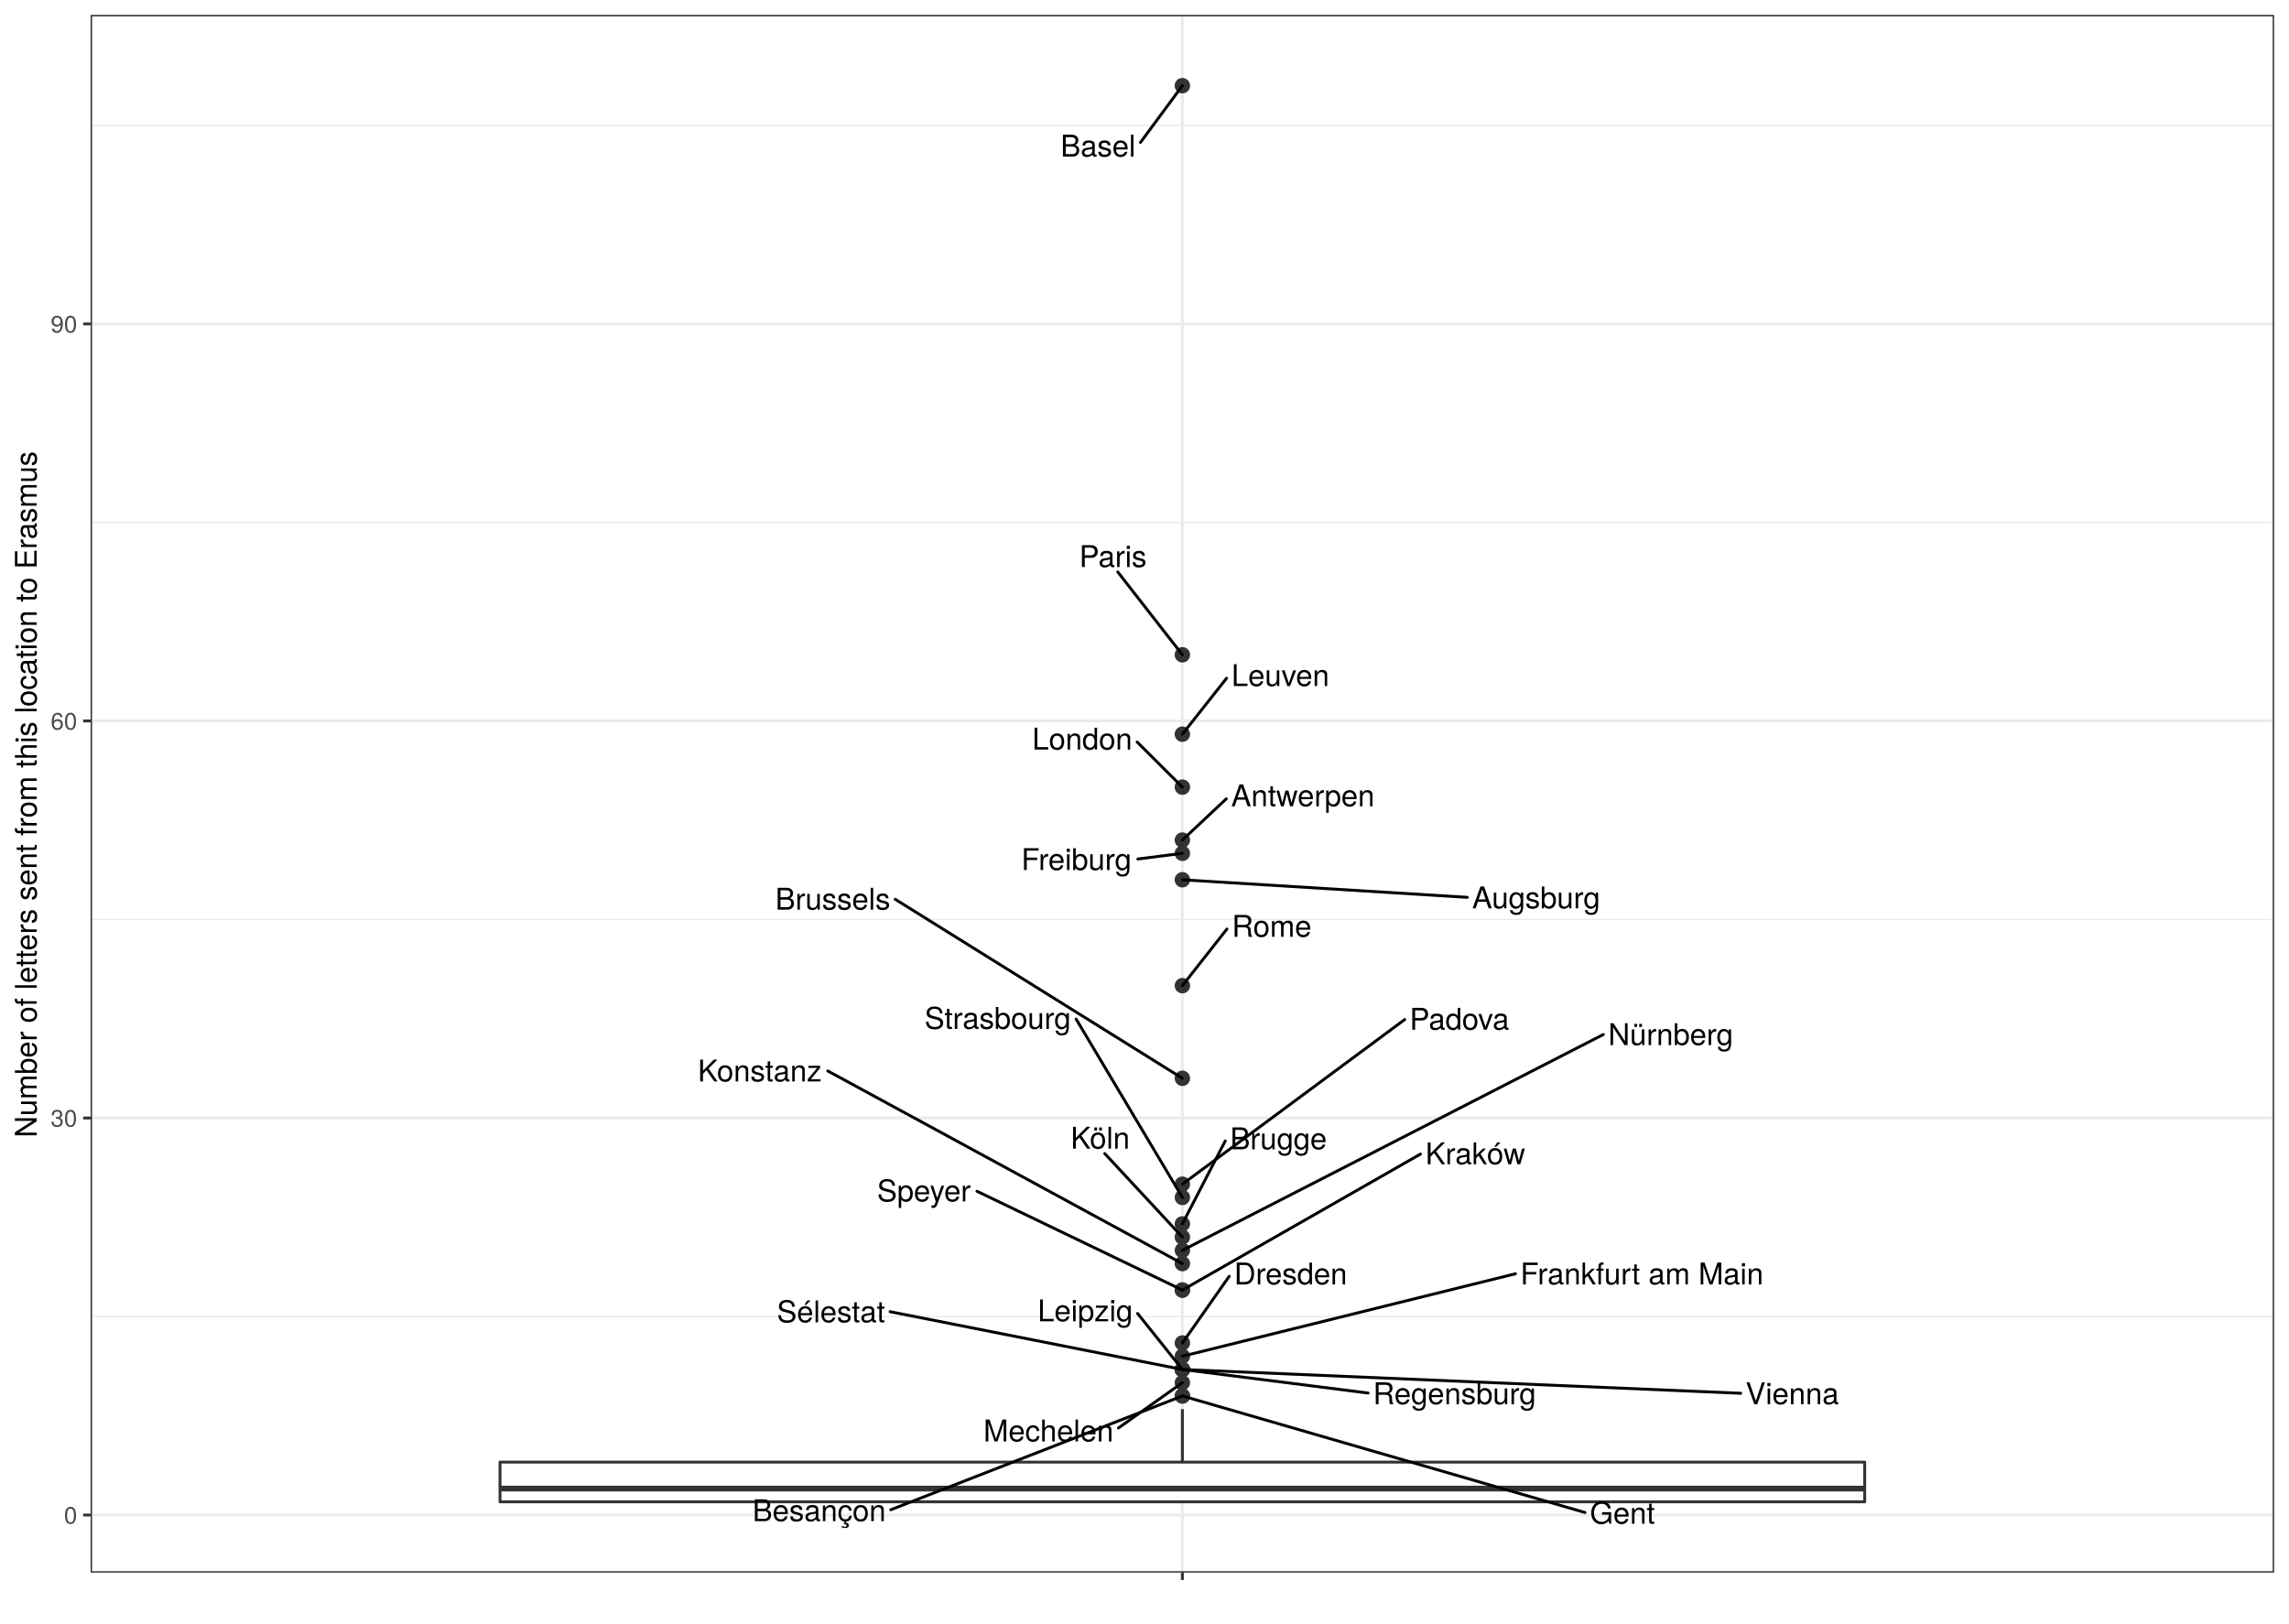
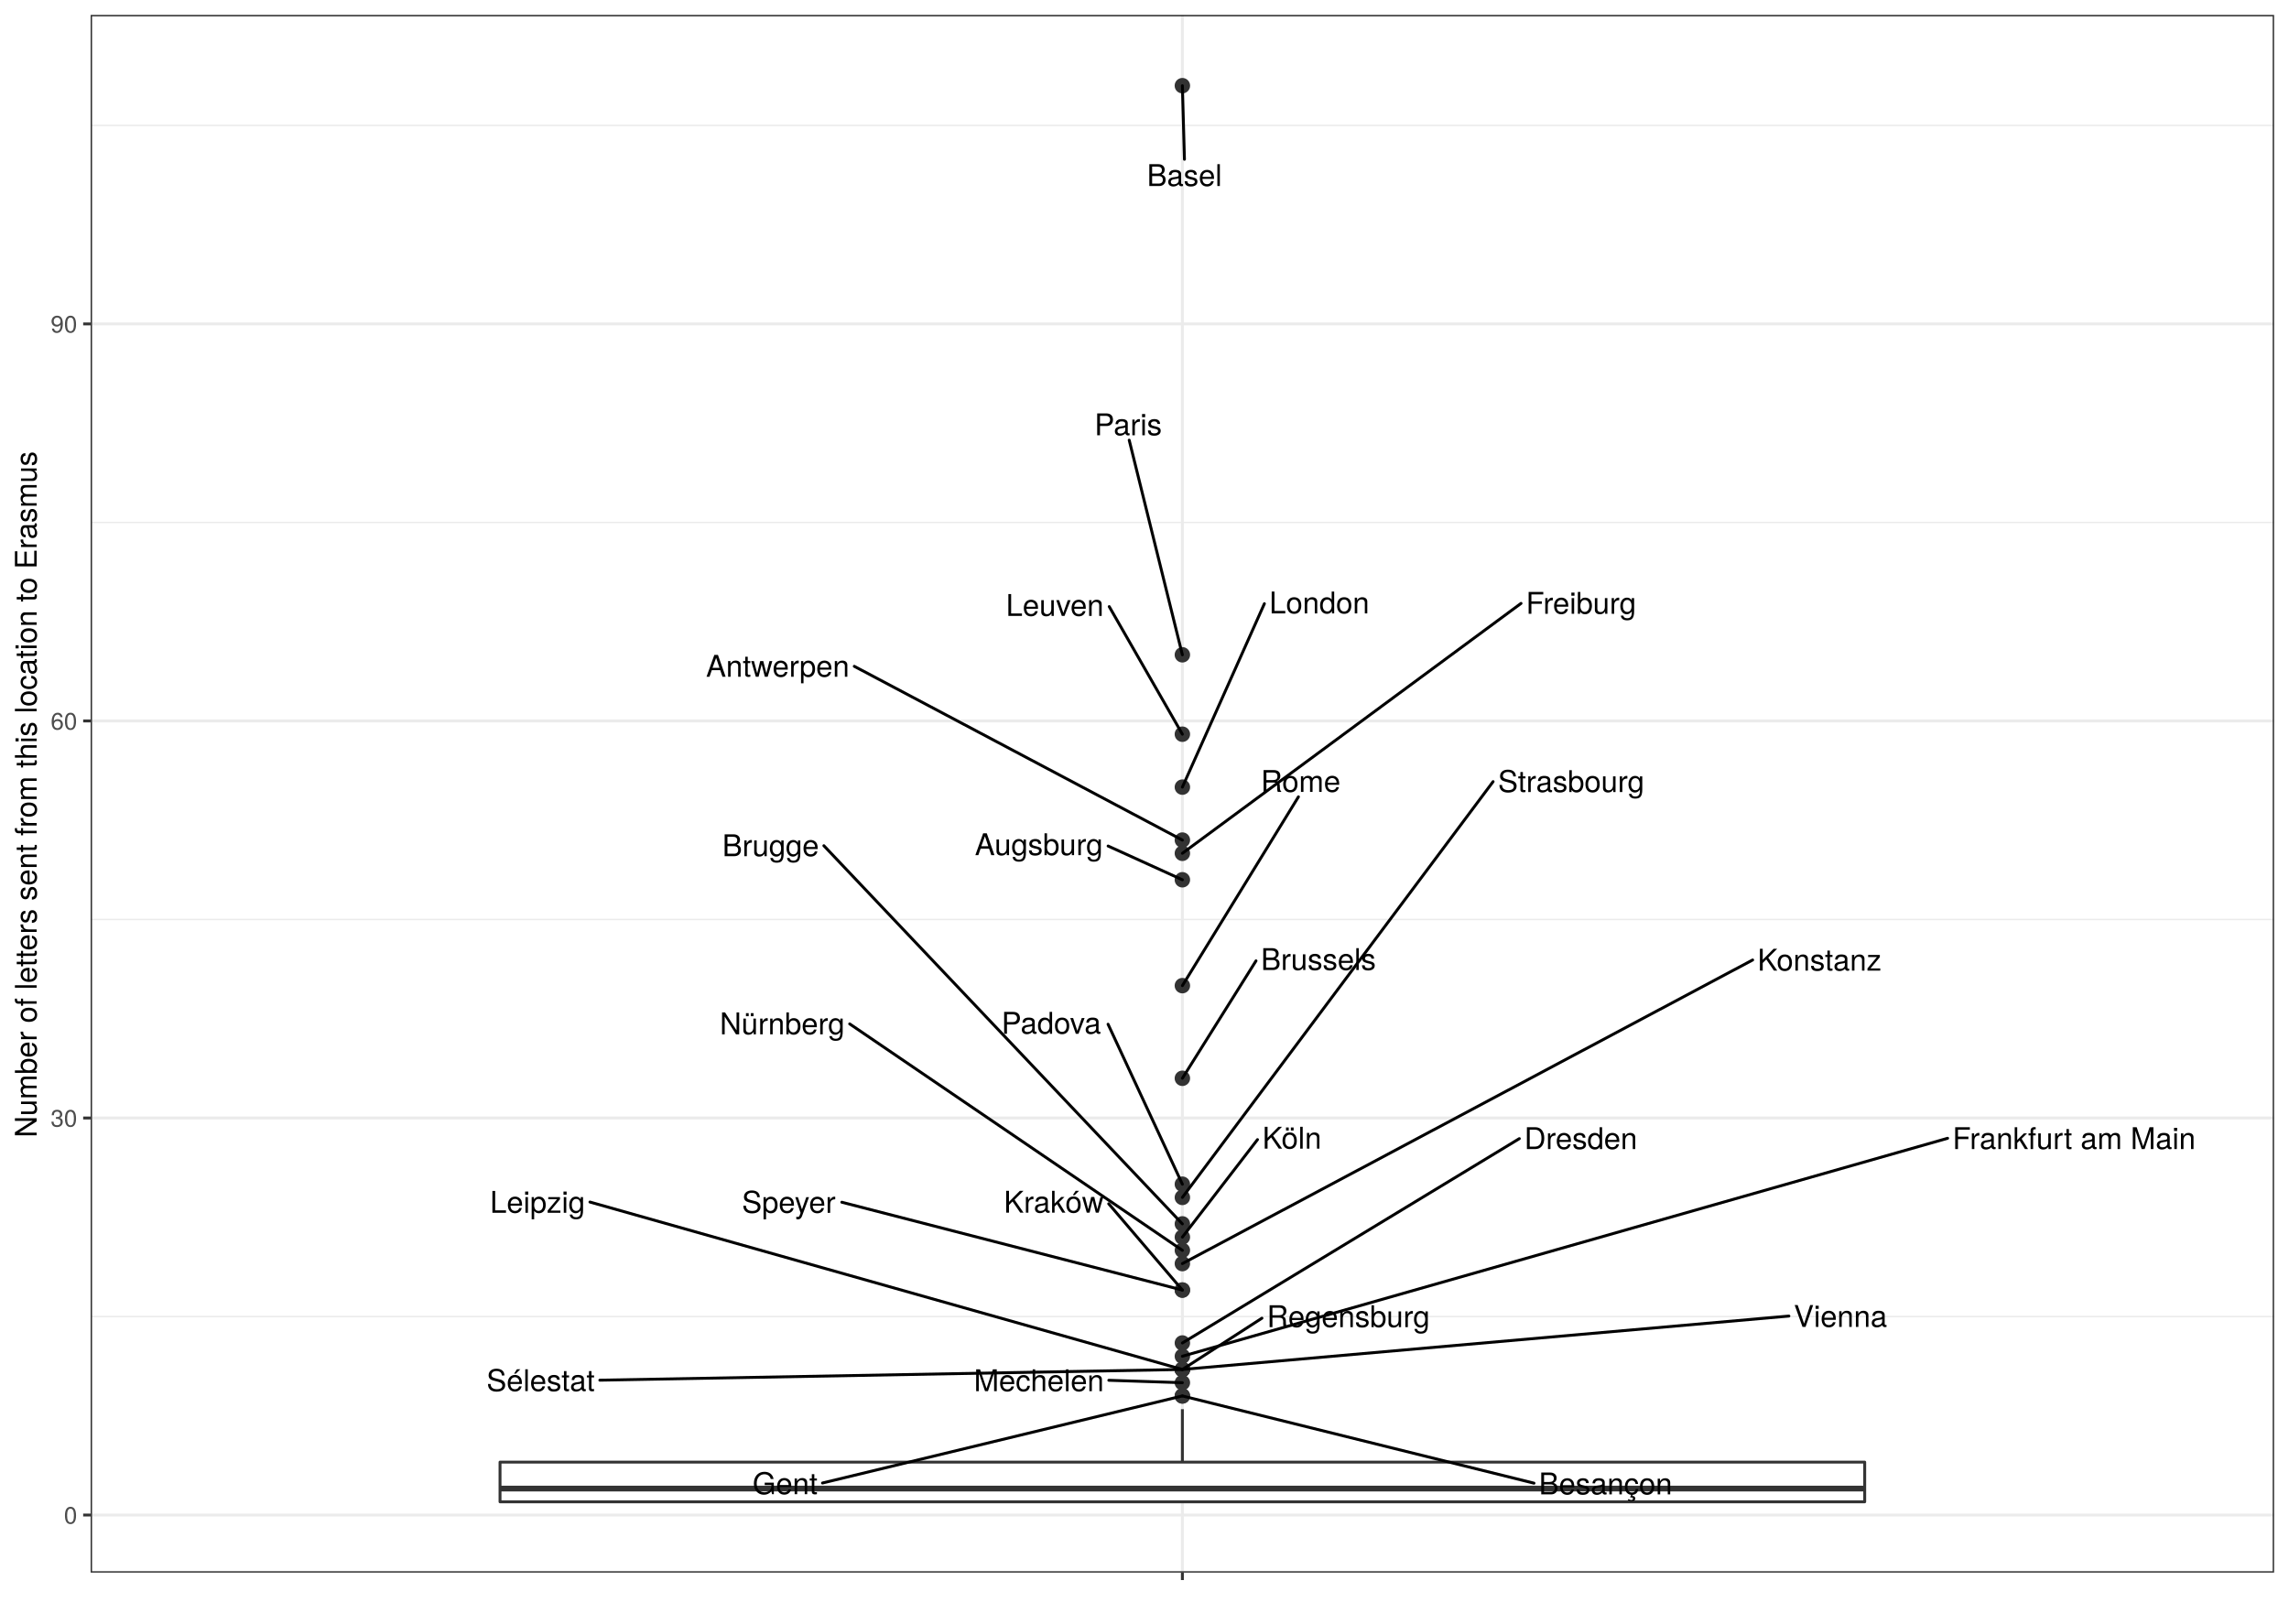
<svg xmlns="http://www.w3.org/2000/svg" viewBox="0 0 842.40 597.60">
  <defs>
    <style type="text/css">
    line, polyline, polygon, path, rect, circle {
      fill: none;
      stroke: #000000;
      stroke-linecap: round;
      stroke-linejoin: round;
      stroke-miterlimit: 10.00;
    }
  </style>
  </defs>
  <rect width="100%" height="100%" style="stroke: none; fill: #FFFFFF;" />
  <rect x="0.00" y="-0" width="842.40" height="597.60" style="stroke-width: 1.07; stroke: #FFFFFF; fill: #FFFFFF;" />
  <defs>
    <clipPath id="cpMzMuMzV8ODM2LjkyfDU3OC44Nnw1LjQ4">
      <rect x="33.35" y="5.48" width="803.57" height="573.38" />
    </clipPath>
  </defs>
  <rect x="33.35" y="5.48" width="803.57" height="573.38" style="stroke-width: 1.07; stroke: none; fill: #FFFFFF;" clip-path="url(#cpMzMuMzV8ODM2LjkyfDU3OC44Nnw1LjQ4)" />
  <polyline points="33.35,484.59 836.92,484.59 " style="stroke-width: 0.53; stroke: #EBEBEB; stroke-linecap: butt;" clip-path="url(#cpMzMuMzV8ODM2LjkyfDU3OC44Nnw1LjQ4)" />
  <polyline points="33.35,338.45 836.92,338.45 " style="stroke-width: 0.53; stroke: #EBEBEB; stroke-linecap: butt;" clip-path="url(#cpMzMuMzV8ODM2LjkyfDU3OC44Nnw1LjQ4)" />
  <polyline points="33.35,192.30 836.92,192.30 " style="stroke-width: 0.53; stroke: #EBEBEB; stroke-linecap: butt;" clip-path="url(#cpMzMuMzV8ODM2LjkyfDU3OC44Nnw1LjQ4)" />
  <polyline points="33.35,46.16 836.92,46.16 " style="stroke-width: 0.53; stroke: #EBEBEB; stroke-linecap: butt;" clip-path="url(#cpMzMuMzV8ODM2LjkyfDU3OC44Nnw1LjQ4)" />
  <polyline points="33.35,557.66 836.92,557.66 " style="stroke-width: 1.07; stroke: #EBEBEB; stroke-linecap: butt;" clip-path="url(#cpMzMuMzV8ODM2LjkyfDU3OC44Nnw1LjQ4)" />
  <polyline points="33.35,411.52 836.92,411.52 " style="stroke-width: 1.07; stroke: #EBEBEB; stroke-linecap: butt;" clip-path="url(#cpMzMuMzV8ODM2LjkyfDU3OC44Nnw1LjQ4)" />
  <polyline points="33.35,265.37 836.92,265.37 " style="stroke-width: 1.07; stroke: #EBEBEB; stroke-linecap: butt;" clip-path="url(#cpMzMuMzV8ODM2LjkyfDU3OC44Nnw1LjQ4)" />
  <polyline points="33.35,119.23 836.92,119.23 " style="stroke-width: 1.07; stroke: #EBEBEB; stroke-linecap: butt;" clip-path="url(#cpMzMuMzV8ODM2LjkyfDU3OC44Nnw1LjQ4)" />
  <polyline points="435.14,578.86 435.14,5.48 " style="stroke-width: 1.07; stroke: #EBEBEB; stroke-linecap: butt;" clip-path="url(#cpMzMuMzV8ODM2LjkyfDU3OC44Nnw1LjQ4)" />
  <circle cx="435.14" cy="31.54" r="2.49" style="stroke-width: 0.71; stroke: #333333; fill: #333333;" clip-path="url(#cpMzMuMzV8ODM2LjkyfDU3OC44Nnw1LjQ4)" />
  <circle cx="435.14" cy="241.02" r="2.49" style="stroke-width: 0.71; stroke: #333333; fill: #333333;" clip-path="url(#cpMzMuMzV8ODM2LjkyfDU3OC44Nnw1LjQ4)" />
  <circle cx="435.14" cy="270.25" r="2.49" style="stroke-width: 0.71; stroke: #333333; fill: #333333;" clip-path="url(#cpMzMuMzV8ODM2LjkyfDU3OC44Nnw1LjQ4)" />
  <circle cx="435.14" cy="289.73" r="2.49" style="stroke-width: 0.71; stroke: #333333; fill: #333333;" clip-path="url(#cpMzMuMzV8ODM2LjkyfDU3OC44Nnw1LjQ4)" />
  <circle cx="435.14" cy="309.22" r="2.49" style="stroke-width: 0.71; stroke: #333333; fill: #333333;" clip-path="url(#cpMzMuMzV8ODM2LjkyfDU3OC44Nnw1LjQ4)" />
  <circle cx="435.14" cy="314.09" r="2.49" style="stroke-width: 0.71; stroke: #333333; fill: #333333;" clip-path="url(#cpMzMuMzV8ODM2LjkyfDU3OC44Nnw1LjQ4)" />
  <circle cx="435.14" cy="323.83" r="2.49" style="stroke-width: 0.71; stroke: #333333; fill: #333333;" clip-path="url(#cpMzMuMzV8ODM2LjkyfDU3OC44Nnw1LjQ4)" />
  <circle cx="435.14" cy="362.80" r="2.49" style="stroke-width: 0.71; stroke: #333333; fill: #333333;" clip-path="url(#cpMzMuMzV8ODM2LjkyfDU3OC44Nnw1LjQ4)" />
  <circle cx="435.14" cy="396.90" r="2.49" style="stroke-width: 0.71; stroke: #333333; fill: #333333;" clip-path="url(#cpMzMuMzV8ODM2LjkyfDU3OC44Nnw1LjQ4)" />
  <circle cx="435.14" cy="435.88" r="2.49" style="stroke-width: 0.71; stroke: #333333; fill: #333333;" clip-path="url(#cpMzMuMzV8ODM2LjkyfDU3OC44Nnw1LjQ4)" />
  <circle cx="435.14" cy="440.75" r="2.49" style="stroke-width: 0.71; stroke: #333333; fill: #333333;" clip-path="url(#cpMzMuMzV8ODM2LjkyfDU3OC44Nnw1LjQ4)" />
  <circle cx="435.14" cy="450.49" r="2.49" style="stroke-width: 0.71; stroke: #333333; fill: #333333;" clip-path="url(#cpMzMuMzV8ODM2LjkyfDU3OC44Nnw1LjQ4)" />
  <circle cx="435.14" cy="455.36" r="2.49" style="stroke-width: 0.71; stroke: #333333; fill: #333333;" clip-path="url(#cpMzMuMzV8ODM2LjkyfDU3OC44Nnw1LjQ4)" />
  <circle cx="435.14" cy="460.23" r="2.49" style="stroke-width: 0.71; stroke: #333333; fill: #333333;" clip-path="url(#cpMzMuMzV8ODM2LjkyfDU3OC44Nnw1LjQ4)" />
  <circle cx="435.14" cy="465.11" r="2.49" style="stroke-width: 0.71; stroke: #333333; fill: #333333;" clip-path="url(#cpMzMuMzV8ODM2LjkyfDU3OC44Nnw1LjQ4)" />
  <circle cx="435.14" cy="474.85" r="2.49" style="stroke-width: 0.71; stroke: #333333; fill: #333333;" clip-path="url(#cpMzMuMzV8ODM2LjkyfDU3OC44Nnw1LjQ4)" />
  <circle cx="435.14" cy="474.85" r="2.49" style="stroke-width: 0.71; stroke: #333333; fill: #333333;" clip-path="url(#cpMzMuMzV8ODM2LjkyfDU3OC44Nnw1LjQ4)" />
  <circle cx="435.14" cy="494.33" r="2.49" style="stroke-width: 0.71; stroke: #333333; fill: #333333;" clip-path="url(#cpMzMuMzV8ODM2LjkyfDU3OC44Nnw1LjQ4)" />
  <circle cx="435.14" cy="499.21" r="2.49" style="stroke-width: 0.71; stroke: #333333; fill: #333333;" clip-path="url(#cpMzMuMzV8ODM2LjkyfDU3OC44Nnw1LjQ4)" />
  <circle cx="435.14" cy="504.08" r="2.49" style="stroke-width: 0.71; stroke: #333333; fill: #333333;" clip-path="url(#cpMzMuMzV8ODM2LjkyfDU3OC44Nnw1LjQ4)" />
  <circle cx="435.14" cy="504.08" r="2.49" style="stroke-width: 0.71; stroke: #333333; fill: #333333;" clip-path="url(#cpMzMuMzV8ODM2LjkyfDU3OC44Nnw1LjQ4)" />
  <circle cx="435.14" cy="504.08" r="2.49" style="stroke-width: 0.71; stroke: #333333; fill: #333333;" clip-path="url(#cpMzMuMzV8ODM2LjkyfDU3OC44Nnw1LjQ4)" />
  <circle cx="435.14" cy="504.08" r="2.49" style="stroke-width: 0.71; stroke: #333333; fill: #333333;" clip-path="url(#cpMzMuMzV8ODM2LjkyfDU3OC44Nnw1LjQ4)" />
  <circle cx="435.14" cy="508.95" r="2.49" style="stroke-width: 0.71; stroke: #333333; fill: #333333;" clip-path="url(#cpMzMuMzV8ODM2LjkyfDU3OC44Nnw1LjQ4)" />
  <circle cx="435.14" cy="513.82" r="2.49" style="stroke-width: 0.71; stroke: #333333; fill: #333333;" clip-path="url(#cpMzMuMzV8ODM2LjkyfDU3OC44Nnw1LjQ4)" />
  <circle cx="435.14" cy="513.82" r="2.49" style="stroke-width: 0.71; stroke: #333333; fill: #333333;" clip-path="url(#cpMzMuMzV8ODM2LjkyfDU3OC44Nnw1LjQ4)" />
  <line x1="435.14" y1="538.18" x2="435.14" y2="518.69" style="stroke-width: 1.07; stroke: #333333; stroke-linecap: butt;" clip-path="url(#cpMzMuMzV8ODM2LjkyfDU3OC44Nnw1LjQ4)" />
  <line x1="435.14" y1="552.79" x2="435.14" y2="552.79" style="stroke-width: 1.07; stroke: #333333; stroke-linecap: butt;" clip-path="url(#cpMzMuMzV8ODM2LjkyfDU3OC44Nnw1LjQ4)" />
  <polygon points="184.02,538.18 184.02,552.79 686.25,552.79 686.25,538.18 184.02,538.18 " style="stroke-width: 1.07; stroke: #333333; fill: #FFFFFF;" clip-path="url(#cpMzMuMzV8ODM2LjkyfDU3OC44Nnw1LjQ4)" />
  <line x1="184.02" y1="547.92" x2="686.25" y2="547.92" style="stroke-width: 2.13; stroke: #333333; stroke-linecap: butt;" clip-path="url(#cpMzMuMzV8ODM2LjkyfDU3OC44Nnw1LjQ4)" />
-   <line x1="419.72" y1="52.42" x2="435.14" y2="31.54" style="stroke-width: 1.07;" clip-path="url(#cpMzMuMzV8ODM2LjkyfDU3OC44Nnw1LjQ4)" />
+   <line x1="435.90" y1="58.63" x2="435.14" y2="31.54" style="stroke-width: 1.07;" clip-path="url(#cpMzMuMzV8ODM2LjkyfDU3OC44Nnw1LjQ4)" />
  <g clip-path="url(#cpMzMuMzV8ODM2LjkyfDU3OC44Nnw1LjQ4)">
-     <text x="390.31" y="57.63" style="font-size: 11.04px; font-family: TeX Gyre Heros;" textLength="27.61px" lengthAdjust="spacingAndGlyphs">Basel</text>
+     <text x="422.10" y="68.48" style="font-size: 11.04px; font-family: TeX Gyre Heros;" textLength="27.61px" lengthAdjust="spacingAndGlyphs">Basel</text>
  </g>
-   <line x1="411.36" y1="210.52" x2="435.14" y2="241.02" style="stroke-width: 1.07;" clip-path="url(#cpMzMuMzV8ODM2LjkyfDU3OC44Nnw1LjQ4)" />
+   <line x1="415.57" y1="162.01" x2="435.14" y2="241.02" style="stroke-width: 1.07;" clip-path="url(#cpMzMuMzV8ODM2LjkyfDU3OC44Nnw1LjQ4)" />
  <g clip-path="url(#cpMzMuMzV8ODM2LjkyfDU3OC44Nnw1LjQ4)">
-     <text x="397.18" y="208.72" style="font-size: 11.04px; font-family: TeX Gyre Heros;" textLength="25.15px" lengthAdjust="spacingAndGlyphs">Paris</text>
+     <text x="402.79" y="160.21" style="font-size: 11.04px; font-family: TeX Gyre Heros;" textLength="25.15px" lengthAdjust="spacingAndGlyphs">Paris</text>
  </g>
-   <line x1="451.40" y1="249.66" x2="435.14" y2="270.25" style="stroke-width: 1.07;" clip-path="url(#cpMzMuMzV8ODM2LjkyfDU3OC44Nnw1LjQ4)" />
+   <line x1="408.22" y1="223.28" x2="435.14" y2="270.25" style="stroke-width: 1.07;" clip-path="url(#cpMzMuMzV8ODM2LjkyfDU3OC44Nnw1LjQ4)" />
  <g clip-path="url(#cpMzMuMzV8ODM2LjkyfDU3OC44Nnw1LjQ4)">
-     <text x="453.20" y="252.52" style="font-size: 11.04px; font-family: TeX Gyre Heros;" textLength="36.21px" lengthAdjust="spacingAndGlyphs">Leuven</text>
+     <text x="370.21" y="226.70" style="font-size: 11.04px; font-family: TeX Gyre Heros;" textLength="36.21px" lengthAdjust="spacingAndGlyphs">Leuven</text>
  </g>
-   <line x1="418.49" y1="273.12" x2="435.14" y2="289.73" style="stroke-width: 1.07;" clip-path="url(#cpMzMuMzV8ODM2LjkyfDU3OC44Nnw1LjQ4)" />
+   <line x1="465.32" y1="222.21" x2="435.14" y2="289.73" style="stroke-width: 1.07;" clip-path="url(#cpMzMuMzV8ODM2LjkyfDU3OC44Nnw1LjQ4)" />
  <g clip-path="url(#cpMzMuMzV8ODM2LjkyfDU3OC44Nnw1LjQ4)">
-     <text x="379.86" y="275.91" style="font-size: 11.04px; font-family: TeX Gyre Heros;" textLength="36.83px" lengthAdjust="spacingAndGlyphs">London</text>
+     <text x="467.12" y="225.78" style="font-size: 11.04px; font-family: TeX Gyre Heros;" textLength="36.83px" lengthAdjust="spacingAndGlyphs">London</text>
  </g>
-   <line x1="451.30" y1="294.03" x2="435.14" y2="309.22" style="stroke-width: 1.07;" clip-path="url(#cpMzMuMzV8ODM2LjkyfDU3OC44Nnw1LjQ4)" />
+   <line x1="314.40" y1="245.26" x2="435.14" y2="309.22" style="stroke-width: 1.07;" clip-path="url(#cpMzMuMzV8ODM2LjkyfDU3OC44Nnw1LjQ4)" />
  <g clip-path="url(#cpMzMuMzV8ODM2LjkyfDU3OC44Nnw1LjQ4)">
-     <text x="453.10" y="296.77" style="font-size: 11.04px; font-family: TeX Gyre Heros;" textLength="52.77px" lengthAdjust="spacingAndGlyphs">Antwerpen</text>
+     <text x="259.83" y="249.10" style="font-size: 11.04px; font-family: TeX Gyre Heros;" textLength="52.77px" lengthAdjust="spacingAndGlyphs">Antwerpen</text>
  </g>
-   <line x1="418.75" y1="316.19" x2="435.14" y2="314.09" style="stroke-width: 1.07;" clip-path="url(#cpMzMuMzV8ODM2LjkyfDU3OC44Nnw1LjQ4)" />
+   <line x1="559.77" y1="222.10" x2="435.14" y2="314.09" style="stroke-width: 1.07;" clip-path="url(#cpMzMuMzV8ODM2LjkyfDU3OC44Nnw1LjQ4)" />
  <g clip-path="url(#cpMzMuMzV8ODM2LjkyfDU3OC44Nnw1LjQ4)">
-     <text x="375.85" y="320.24" style="font-size: 11.04px; font-family: TeX Gyre Heros;" textLength="41.10px" lengthAdjust="spacingAndGlyphs">Freiburg</text>
+     <text x="561.57" y="225.93" style="font-size: 11.04px; font-family: TeX Gyre Heros;" textLength="41.10px" lengthAdjust="spacingAndGlyphs">Freiburg</text>
  </g>
-   <line x1="539.98" y1="330.29" x2="435.14" y2="323.83" style="stroke-width: 1.07;" clip-path="url(#cpMzMuMzV8ODM2LjkyfDU3OC44Nnw1LjQ4)" />
+   <line x1="407.81" y1="311.41" x2="435.14" y2="323.83" style="stroke-width: 1.07;" clip-path="url(#cpMzMuMzV8ODM2LjkyfDU3OC44Nnw1LjQ4)" />
  <g clip-path="url(#cpMzMuMzV8ODM2LjkyfDU3OC44Nnw1LjQ4)">
-     <text x="541.78" y="334.34" style="font-size: 11.04px; font-family: TeX Gyre Heros;" textLength="47.25px" lengthAdjust="spacingAndGlyphs">Augsburg</text>
+     <text x="358.76" y="314.77" style="font-size: 11.04px; font-family: TeX Gyre Heros;" textLength="47.25px" lengthAdjust="spacingAndGlyphs">Augsburg</text>
  </g>
-   <line x1="451.54" y1="341.95" x2="435.14" y2="362.80" style="stroke-width: 1.07;" clip-path="url(#cpMzMuMzV8ODM2LjkyfDU3OC44Nnw1LjQ4)" />
+   <line x1="477.85" y1="293.30" x2="435.14" y2="362.80" style="stroke-width: 1.07;" clip-path="url(#cpMzMuMzV8ODM2LjkyfDU3OC44Nnw1LjQ4)" />
  <g clip-path="url(#cpMzMuMzV8ODM2LjkyfDU3OC44Nnw1LjQ4)">
-     <text x="453.34" y="344.82" style="font-size: 11.04px; font-family: TeX Gyre Heros;" textLength="29.44px" lengthAdjust="spacingAndGlyphs">Rome</text>
+     <text x="464.00" y="291.50" style="font-size: 11.04px; font-family: TeX Gyre Heros;" textLength="29.44px" lengthAdjust="spacingAndGlyphs">Rome</text>
  </g>
-   <line x1="329.46" y1="331.01" x2="435.14" y2="396.90" style="stroke-width: 1.07;" clip-path="url(#cpMzMuMzV8ODM2LjkyfDU3OC44Nnw1LjQ4)" />
+   <line x1="462.24" y1="353.67" x2="435.14" y2="396.90" style="stroke-width: 1.07;" clip-path="url(#cpMzMuMzV8ODM2LjkyfDU3OC44Nnw1LjQ4)" />
  <g clip-path="url(#cpMzMuMzV8ODM2LjkyfDU3OC44Nnw1LjQ4)">
-     <text x="285.33" y="334.82" style="font-size: 11.04px; font-family: TeX Gyre Heros;" textLength="42.33px" lengthAdjust="spacingAndGlyphs">Brussels</text>
+     <text x="464.04" y="357.05" style="font-size: 11.04px; font-family: TeX Gyre Heros;" textLength="42.33px" lengthAdjust="spacingAndGlyphs">Brussels</text>
  </g>
-   <line x1="516.96" y1="375.28" x2="435.14" y2="435.88" style="stroke-width: 1.07;" clip-path="url(#cpMzMuMzV8ODM2LjkyfDU3OC44Nnw1LjQ4)" />
+   <line x1="407.79" y1="377.00" x2="435.14" y2="435.88" style="stroke-width: 1.07;" clip-path="url(#cpMzMuMzV8ODM2LjkyfDU3OC44Nnw1LjQ4)" />
  <g clip-path="url(#cpMzMuMzV8ODM2LjkyfDU3OC44Nnw1LjQ4)">
-     <text x="518.76" y="379.02" style="font-size: 11.04px; font-family: TeX Gyre Heros;" textLength="37.44px" lengthAdjust="spacingAndGlyphs">Padova</text>
+     <text x="368.55" y="380.51" style="font-size: 11.04px; font-family: TeX Gyre Heros;" textLength="37.44px" lengthAdjust="spacingAndGlyphs">Padova</text>
  </g>
-   <line x1="396.05" y1="375.12" x2="435.14" y2="440.75" style="stroke-width: 1.07;" clip-path="url(#cpMzMuMzV8ODM2LjkyfDU3OC44Nnw1LjQ4)" />
+   <line x1="549.49" y1="287.70" x2="435.14" y2="440.75" style="stroke-width: 1.07;" clip-path="url(#cpMzMuMzV8ODM2LjkyfDU3OC44Nnw1LjQ4)" />
  <g clip-path="url(#cpMzMuMzV8ODM2LjkyfDU3OC44Nnw1LjQ4)">
-     <text x="340.25" y="378.71" style="font-size: 11.04px; font-family: TeX Gyre Heros;" textLength="54.00px" lengthAdjust="spacingAndGlyphs">Strasbourg</text>
+     <text x="551.29" y="291.55" style="font-size: 11.04px; font-family: TeX Gyre Heros;" textLength="54.00px" lengthAdjust="spacingAndGlyphs">Strasbourg</text>
  </g>
-   <line x1="450.92" y1="419.95" x2="435.14" y2="450.49" style="stroke-width: 1.07;" clip-path="url(#cpMzMuMzV8ODM2LjkyfDU3OC44Nnw1LjQ4)" />
+   <line x1="303.20" y1="311.29" x2="435.14" y2="450.49" style="stroke-width: 1.07;" clip-path="url(#cpMzMuMzV8ODM2LjkyfDU3OC44Nnw1LjQ4)" />
  <g clip-path="url(#cpMzMuMzV8ODM2LjkyfDU3OC44Nnw1LjQ4)">
-     <text x="452.72" y="423.03" style="font-size: 11.04px; font-family: TeX Gyre Heros;" textLength="35.59px" lengthAdjust="spacingAndGlyphs">Brugge</text>
+     <text x="265.81" y="315.14" style="font-size: 11.04px; font-family: TeX Gyre Heros;" textLength="35.59px" lengthAdjust="spacingAndGlyphs">Brugge</text>
  </g>
-   <line x1="406.57" y1="424.60" x2="435.14" y2="455.36" style="stroke-width: 1.07;" clip-path="url(#cpMzMuMzV8ODM2LjkyfDU3OC44Nnw1LjQ4)" />
+   <line x1="462.78" y1="419.47" x2="435.14" y2="455.36" style="stroke-width: 1.07;" clip-path="url(#cpMzMuMzV8ODM2LjkyfDU3OC44Nnw1LjQ4)" />
  <g clip-path="url(#cpMzMuMzV8ODM2LjkyfDU3OC44Nnw1LjQ4)">
-     <text x="394.03" y="422.80" style="font-size: 11.04px; font-family: TeX Gyre Heros;" textLength="22.09px" lengthAdjust="spacingAndGlyphs">Köln</text>
+     <text x="464.58" y="422.79" style="font-size: 11.04px; font-family: TeX Gyre Heros;" textLength="22.09px" lengthAdjust="spacingAndGlyphs">Köln</text>
  </g>
-   <line x1="590.05" y1="380.79" x2="435.14" y2="460.23" style="stroke-width: 1.07;" clip-path="url(#cpMzMuMzV8ODM2LjkyfDU3OC44Nnw1LjQ4)" />
+   <line x1="312.70" y1="376.88" x2="435.14" y2="460.23" style="stroke-width: 1.07;" clip-path="url(#cpMzMuMzV8ODM2LjkyfDU3OC44Nnw1LjQ4)" />
  <g clip-path="url(#cpMzMuMzV8ODM2LjkyfDU3OC44Nnw1LjQ4)">
-     <text x="591.85" y="384.67" style="font-size: 11.04px; font-family: TeX Gyre Heros;" textLength="46.01px" lengthAdjust="spacingAndGlyphs">Nürnberg</text>
+     <text x="264.89" y="380.71" style="font-size: 11.04px; font-family: TeX Gyre Heros;" textLength="46.01px" lengthAdjust="spacingAndGlyphs">Nürnberg</text>
  </g>
-   <line x1="304.64" y1="394.20" x2="435.14" y2="465.11" style="stroke-width: 1.07;" clip-path="url(#cpMzMuMzV8ODM2LjkyfDU3OC44Nnw1LjQ4)" />
+   <line x1="645.01" y1="353.35" x2="435.14" y2="465.11" style="stroke-width: 1.07;" clip-path="url(#cpMzMuMzV8ODM2LjkyfDU3OC44Nnw1LjQ4)" />
  <g clip-path="url(#cpMzMuMzV8ODM2LjkyfDU3OC44Nnw1LjQ4)">
-     <text x="256.81" y="398.06" style="font-size: 11.04px; font-family: TeX Gyre Heros;" textLength="46.02px" lengthAdjust="spacingAndGlyphs">Konstanz</text>
+     <text x="646.81" y="357.27" style="font-size: 11.04px; font-family: TeX Gyre Heros;" textLength="46.02px" lengthAdjust="spacingAndGlyphs">Konstanz</text>
  </g>
-   <line x1="522.77" y1="424.79" x2="435.14" y2="474.85" style="stroke-width: 1.07;" clip-path="url(#cpMzMuMzV8ODM2LjkyfDU3OC44Nnw1LjQ4)" />
+   <line x1="408.03" y1="443.09" x2="435.14" y2="474.85" style="stroke-width: 1.07;" clip-path="url(#cpMzMuMzV8ODM2LjkyfDU3OC44Nnw1LjQ4)" />
  <g clip-path="url(#cpMzMuMzV8ODM2LjkyfDU3OC44Nnw1LjQ4)">
-     <text x="524.57" y="428.55" style="font-size: 11.04px; font-family: TeX Gyre Heros;" textLength="36.81px" lengthAdjust="spacingAndGlyphs">Kraków</text>
+     <text x="369.42" y="446.37" style="font-size: 11.04px; font-family: TeX Gyre Heros;" textLength="36.81px" lengthAdjust="spacingAndGlyphs">Kraków</text>
  </g>
-   <line x1="359.55" y1="438.48" x2="435.14" y2="474.85" style="stroke-width: 1.07;" clip-path="url(#cpMzMuMzV8ODM2LjkyfDU3OC44Nnw1LjQ4)" />
+   <line x1="309.81" y1="442.52" x2="435.14" y2="474.85" style="stroke-width: 1.07;" clip-path="url(#cpMzMuMzV8ODM2LjkyfDU3OC44Nnw1LjQ4)" />
  <g clip-path="url(#cpMzMuMzV8ODM2LjkyfDU3OC44Nnw1LjQ4)">
-     <text x="322.78" y="442.23" style="font-size: 11.04px; font-family: TeX Gyre Heros;" textLength="34.97px" lengthAdjust="spacingAndGlyphs">Speyer</text>
+     <text x="273.03" y="446.43" style="font-size: 11.04px; font-family: TeX Gyre Heros;" textLength="34.97px" lengthAdjust="spacingAndGlyphs">Speyer</text>
  </g>
-   <line x1="452.37" y1="469.80" x2="435.14" y2="494.33" style="stroke-width: 1.07;" clip-path="url(#cpMzMuMzV8ODM2LjkyfDU3OC44Nnw1LjQ4)" />
+   <line x1="559.15" y1="419.11" x2="435.14" y2="494.33" style="stroke-width: 1.07;" clip-path="url(#cpMzMuMzV8ODM2LjkyfDU3OC44Nnw1LjQ4)" />
  <g clip-path="url(#cpMzMuMzV8ODM2LjkyfDU3OC44Nnw1LjQ4)">
-     <text x="454.17" y="472.77" style="font-size: 11.04px; font-family: TeX Gyre Heros;" textLength="41.72px" lengthAdjust="spacingAndGlyphs">Dresden</text>
+     <text x="560.95" y="422.95" style="font-size: 11.04px; font-family: TeX Gyre Heros;" textLength="41.72px" lengthAdjust="spacingAndGlyphs">Dresden</text>
  </g>
-   <line x1="557.72" y1="468.85" x2="435.14" y2="499.21" style="stroke-width: 1.07;" clip-path="url(#cpMzMuMzV8ODM2LjkyfDU3OC44Nnw1LjQ4)" />
+   <line x1="716.76" y1="418.98" x2="435.14" y2="499.21" style="stroke-width: 1.07;" clip-path="url(#cpMzMuMzV8ODM2LjkyfDU3OC44Nnw1LjQ4)" />
  <g clip-path="url(#cpMzMuMzV8ODM2LjkyfDU3OC44Nnw1LjQ4)">
-     <text x="559.52" y="472.77" style="font-size: 11.04px; font-family: TeX Gyre Heros;" textLength="89.56px" lengthAdjust="spacingAndGlyphs">Frankfurt am Main</text>
+     <text x="718.56" y="422.95" style="font-size: 11.04px; font-family: TeX Gyre Heros;" textLength="89.56px" lengthAdjust="spacingAndGlyphs">Frankfurt am Main</text>
  </g>
-   <line x1="418.66" y1="483.47" x2="435.14" y2="504.08" style="stroke-width: 1.07;" clip-path="url(#cpMzMuMzV8ODM2LjkyfDU3OC44Nnw1LjQ4)" />
+   <line x1="217.11" y1="442.45" x2="435.14" y2="504.08" style="stroke-width: 1.07;" clip-path="url(#cpMzMuMzV8ODM2LjkyfDU3OC44Nnw1LjQ4)" />
  <g clip-path="url(#cpMzMuMzV8ODM2LjkyfDU3OC44Nnw1LjQ4)">
-     <text x="381.88" y="486.34" style="font-size: 11.04px; font-family: TeX Gyre Heros;" textLength="34.97px" lengthAdjust="spacingAndGlyphs">Leipzig</text>
+     <text x="180.33" y="446.41" style="font-size: 11.04px; font-family: TeX Gyre Heros;" textLength="34.97px" lengthAdjust="spacingAndGlyphs">Leipzig</text>
  </g>
-   <line x1="503.49" y1="512.76" x2="435.14" y2="504.08" style="stroke-width: 1.07;" clip-path="url(#cpMzMuMzV8ODM2LjkyfDU3OC44Nnw1LjQ4)" />
+   <line x1="464.42" y1="485.20" x2="435.14" y2="504.08" style="stroke-width: 1.07;" clip-path="url(#cpMzMuMzV8ODM2LjkyfDU3OC44Nnw1LjQ4)" />
  <g clip-path="url(#cpMzMuMzV8ODM2LjkyfDU3OC44Nnw1LjQ4)">
-     <text x="505.29" y="516.87" style="font-size: 11.04px; font-family: TeX Gyre Heros;" textLength="60.13px" lengthAdjust="spacingAndGlyphs">Regensburg</text>
+     <text x="466.22" y="488.49" style="font-size: 11.04px; font-family: TeX Gyre Heros;" textLength="60.13px" lengthAdjust="spacingAndGlyphs">Regensburg</text>
  </g>
-   <line x1="327.58" y1="482.81" x2="435.14" y2="504.08" style="stroke-width: 1.07;" clip-path="url(#cpMzMuMzV8ODM2LjkyfDU3OC44Nnw1LjQ4)" />
+   <line x1="220.75" y1="508.02" x2="435.14" y2="504.08" style="stroke-width: 1.07;" clip-path="url(#cpMzMuMzV8ODM2LjkyfDU3OC44Nnw1LjQ4)" />
  <g clip-path="url(#cpMzMuMzV8ODM2LjkyfDU3OC44Nnw1LjQ4)">
-     <text x="285.90" y="486.73" style="font-size: 11.04px; font-family: TeX Gyre Heros;" textLength="39.89px" lengthAdjust="spacingAndGlyphs">Sélestat</text>
+     <text x="179.06" y="512.05" style="font-size: 11.04px; font-family: TeX Gyre Heros;" textLength="39.89px" lengthAdjust="spacingAndGlyphs">Sélestat</text>
  </g>
-   <line x1="640.60" y1="512.84" x2="435.14" y2="504.08" style="stroke-width: 1.07;" clip-path="url(#cpMzMuMzV8ODM2LjkyfDU3OC44Nnw1LjQ4)" />
+   <line x1="658.35" y1="484.42" x2="435.14" y2="504.08" style="stroke-width: 1.07;" clip-path="url(#cpMzMuMzV8ODM2LjkyfDU3OC44Nnw1LjQ4)" />
  <g clip-path="url(#cpMzMuMzV8ODM2LjkyfDU3OC44Nnw1LjQ4)">
-     <text x="642.40" y="516.87" style="font-size: 11.04px; font-family: TeX Gyre Heros;" textLength="34.37px" lengthAdjust="spacingAndGlyphs">Vienna</text>
+     <text x="660.15" y="488.42" style="font-size: 11.04px; font-family: TeX Gyre Heros;" textLength="34.37px" lengthAdjust="spacingAndGlyphs">Vienna</text>
  </g>
-   <line x1="411.59" y1="525.63" x2="435.14" y2="508.95" style="stroke-width: 1.07;" clip-path="url(#cpMzMuMzV8ODM2LjkyfDU3OC44Nnw1LjQ4)" />
+   <line x1="408.07" y1="508.06" x2="435.14" y2="508.95" style="stroke-width: 1.07;" clip-path="url(#cpMzMuMzV8ODM2LjkyfDU3OC44Nnw1LjQ4)" />
  <g clip-path="url(#cpMzMuMzV8ODM2LjkyfDU3OC44Nnw1LjQ4)">
-     <text x="361.93" y="530.57" style="font-size: 11.04px; font-family: TeX Gyre Heros;" textLength="47.86px" lengthAdjust="spacingAndGlyphs">Mechelen</text>
+     <text x="358.42" y="512.08" style="font-size: 11.04px; font-family: TeX Gyre Heros;" textLength="47.86px" lengthAdjust="spacingAndGlyphs">Mechelen</text>
  </g>
-   <line x1="327.81" y1="555.72" x2="435.14" y2="513.82" style="stroke-width: 1.07;" clip-path="url(#cpMzMuMzV8ODM2LjkyfDU3OC44Nnw1LjQ4)" />
+   <line x1="564.54" y1="545.93" x2="435.14" y2="513.82" style="stroke-width: 1.07;" clip-path="url(#cpMzMuMzV8ODM2LjkyfDU3OC44Nnw1LjQ4)" />
  <g clip-path="url(#cpMzMuMzV8ODM2LjkyfDU3OC44Nnw1LjQ4)">
-     <text x="276.92" y="559.92" style="font-size: 11.04px; font-family: TeX Gyre Heros;" textLength="49.09px" lengthAdjust="spacingAndGlyphs">Besançon</text>
+     <text x="566.34" y="550.06" style="font-size: 11.04px; font-family: TeX Gyre Heros;" textLength="49.09px" lengthAdjust="spacingAndGlyphs">Besançon</text>
  </g>
-   <line x1="583.31" y1="556.73" x2="435.14" y2="513.82" style="stroke-width: 1.07;" clip-path="url(#cpMzMuMzV8ODM2LjkyfDU3OC44Nnw1LjQ4)" />
+   <line x1="302.69" y1="545.87" x2="435.14" y2="513.82" style="stroke-width: 1.07;" clip-path="url(#cpMzMuMzV8ODM2LjkyfDU3OC44Nnw1LjQ4)" />
  <g clip-path="url(#cpMzMuMzV8ODM2LjkyfDU3OC44Nnw1LjQ4)">
-     <text x="585.11" y="560.86" style="font-size: 11.04px; font-family: TeX Gyre Heros;" textLength="23.93px" lengthAdjust="spacingAndGlyphs">Gent</text>
+     <text x="276.96" y="549.99" style="font-size: 11.04px; font-family: TeX Gyre Heros;" textLength="23.93px" lengthAdjust="spacingAndGlyphs">Gent</text>
  </g>
  <rect x="33.35" y="5.48" width="803.57" height="573.38" style="stroke-width: 1.07; stroke: #333333;" clip-path="url(#cpMzMuMzV8ODM2LjkyfDU3OC44Nnw1LjQ4)" />
  <defs>
    <clipPath id="cpMC4wMHw4NDIuNDB8NTk3LjYwfDAuMDA=">
      <rect x="0.00" y="0.00" width="842.40" height="597.60" />
    </clipPath>
  </defs>
  <g clip-path="url(#cpMC4wMHw4NDIuNDB8NTk3LjYwfDAuMDA=)">
    <text x="23.53" y="560.87" style="font-size: 8.80px; fill: #4D4D4D; font-family: TeX Gyre Heros;" textLength="4.89px" lengthAdjust="spacingAndGlyphs">0</text>
  </g>
  <g clip-path="url(#cpMC4wMHw4NDIuNDB8NTk3LjYwfDAuMDA=)">
    <text x="18.64" y="414.73" style="font-size: 8.80px; fill: #4D4D4D; font-family: TeX Gyre Heros;" textLength="9.79px" lengthAdjust="spacingAndGlyphs">30</text>
  </g>
  <g clip-path="url(#cpMC4wMHw4NDIuNDB8NTk3LjYwfDAuMDA=)">
    <text x="18.64" y="268.58" style="font-size: 8.80px; fill: #4D4D4D; font-family: TeX Gyre Heros;" textLength="9.79px" lengthAdjust="spacingAndGlyphs">60</text>
  </g>
  <g clip-path="url(#cpMC4wMHw4NDIuNDB8NTk3LjYwfDAuMDA=)">
    <text x="18.64" y="122.44" style="font-size: 8.80px; fill: #4D4D4D; font-family: TeX Gyre Heros;" textLength="9.79px" lengthAdjust="spacingAndGlyphs">90</text>
  </g>
  <polyline points="30.61,557.66 33.35,557.66 " style="stroke-width: 1.07; stroke: #333333; stroke-linecap: butt;" clip-path="url(#cpMC4wMHw4NDIuNDB8NTk3LjYwfDAuMDA=)" />
  <polyline points="30.61,411.52 33.35,411.52 " style="stroke-width: 1.07; stroke: #333333; stroke-linecap: butt;" clip-path="url(#cpMC4wMHw4NDIuNDB8NTk3LjYwfDAuMDA=)" />
  <polyline points="30.61,265.37 33.35,265.37 " style="stroke-width: 1.07; stroke: #333333; stroke-linecap: butt;" clip-path="url(#cpMC4wMHw4NDIuNDB8NTk3LjYwfDAuMDA=)" />
  <polyline points="30.61,119.23 33.35,119.23 " style="stroke-width: 1.07; stroke: #333333; stroke-linecap: butt;" clip-path="url(#cpMC4wMHw4NDIuNDB8NTk3LjYwfDAuMDA=)" />
  <polyline points="435.14,581.60 435.14,578.86 " style="stroke-width: 1.07; stroke: #333333; stroke-linecap: butt;" clip-path="url(#cpMC4wMHw4NDIuNDB8NTk3LjYwfDAuMDA=)" />
  <g clip-path="url(#cpMC4wMHw4NDIuNDB8NTk3LjYwfDAuMDA=)">
    <text x="433.91" y="590.20" style="font-size: 8.80px; fill: #4D4D4D; font-family: TeX Gyre Heros;" textLength="2.45px" lengthAdjust="spacingAndGlyphs"> </text>
  </g>
  <g clip-path="url(#cpMC4wMHw4NDIuNDB8NTk3LjYwfDAuMDA=)">
    <text transform="translate(13.50,418.71) rotate(-90)" style="font-size: 11.00px; font-family: TeX Gyre Heros;" textLength="253.09px" lengthAdjust="spacingAndGlyphs">Number of letters sent from this location to Erasmus</text>
  </g>
</svg>
